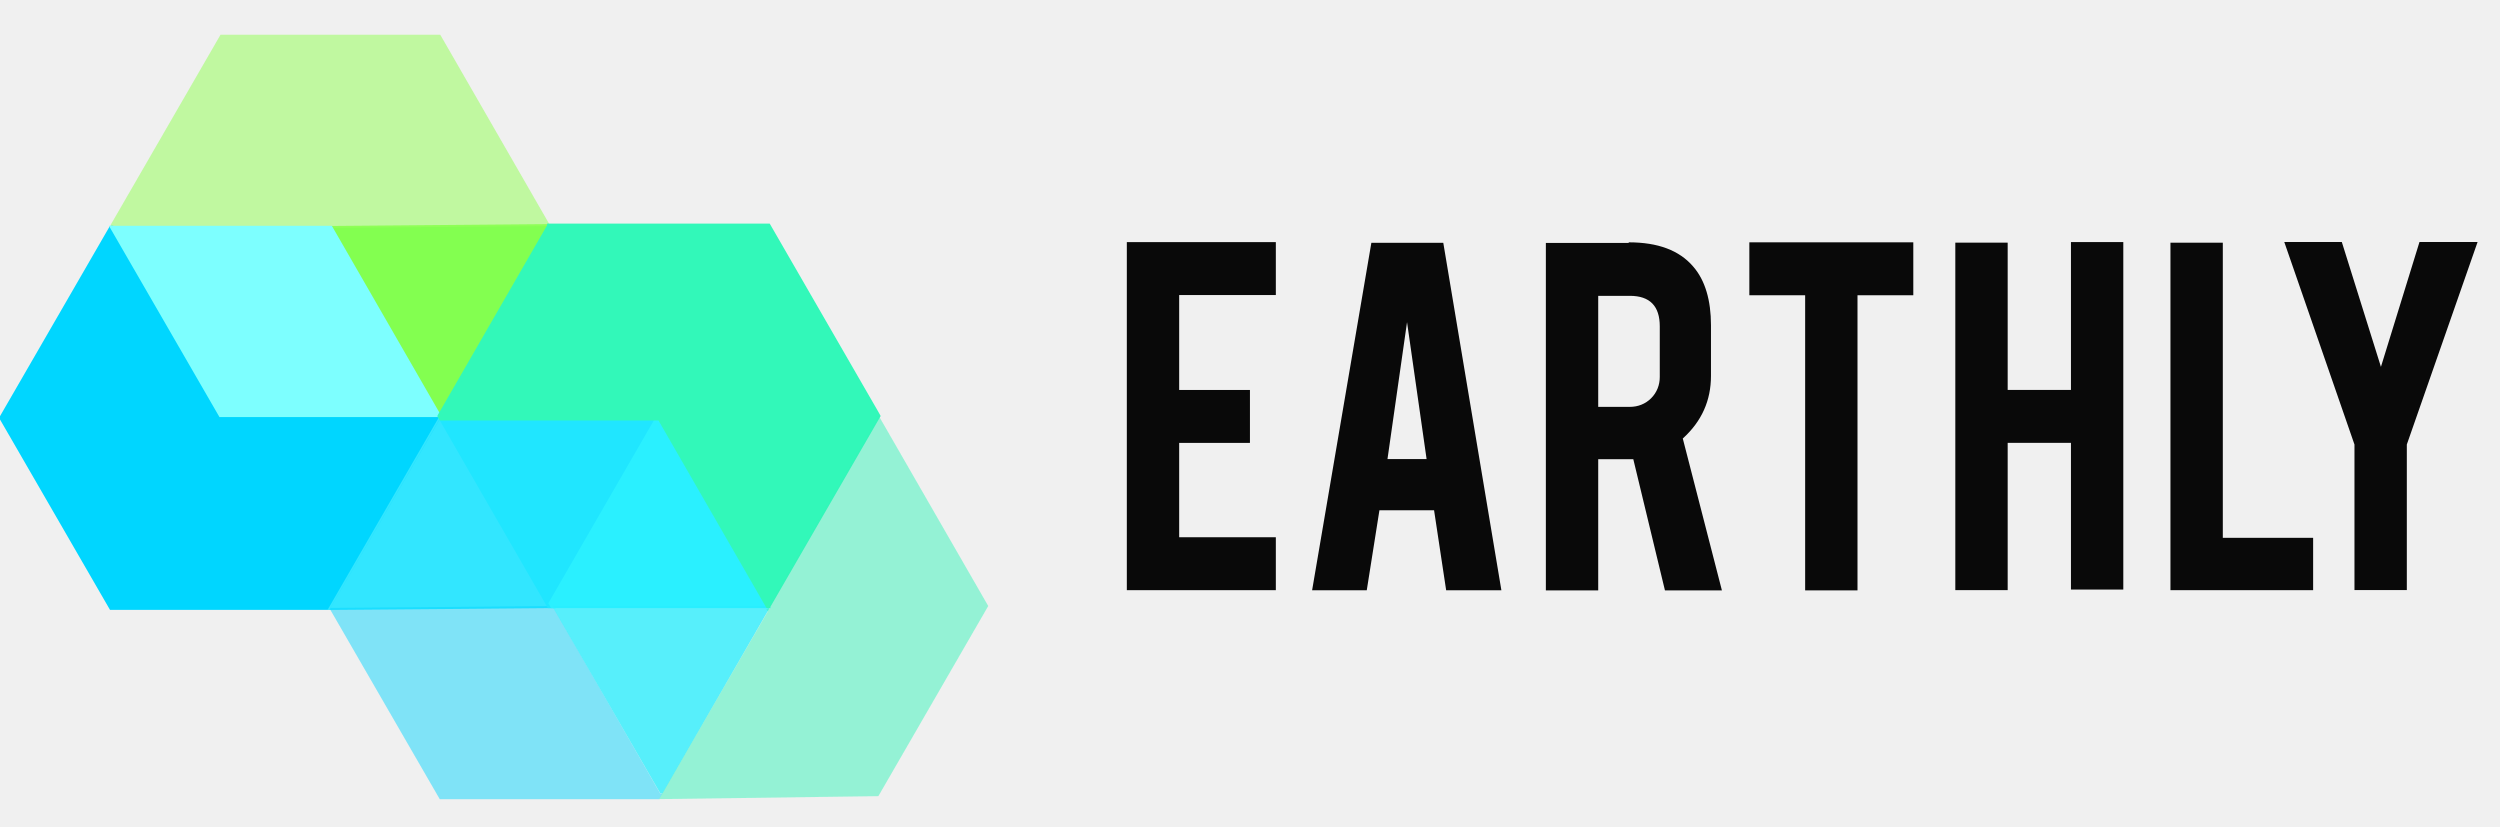
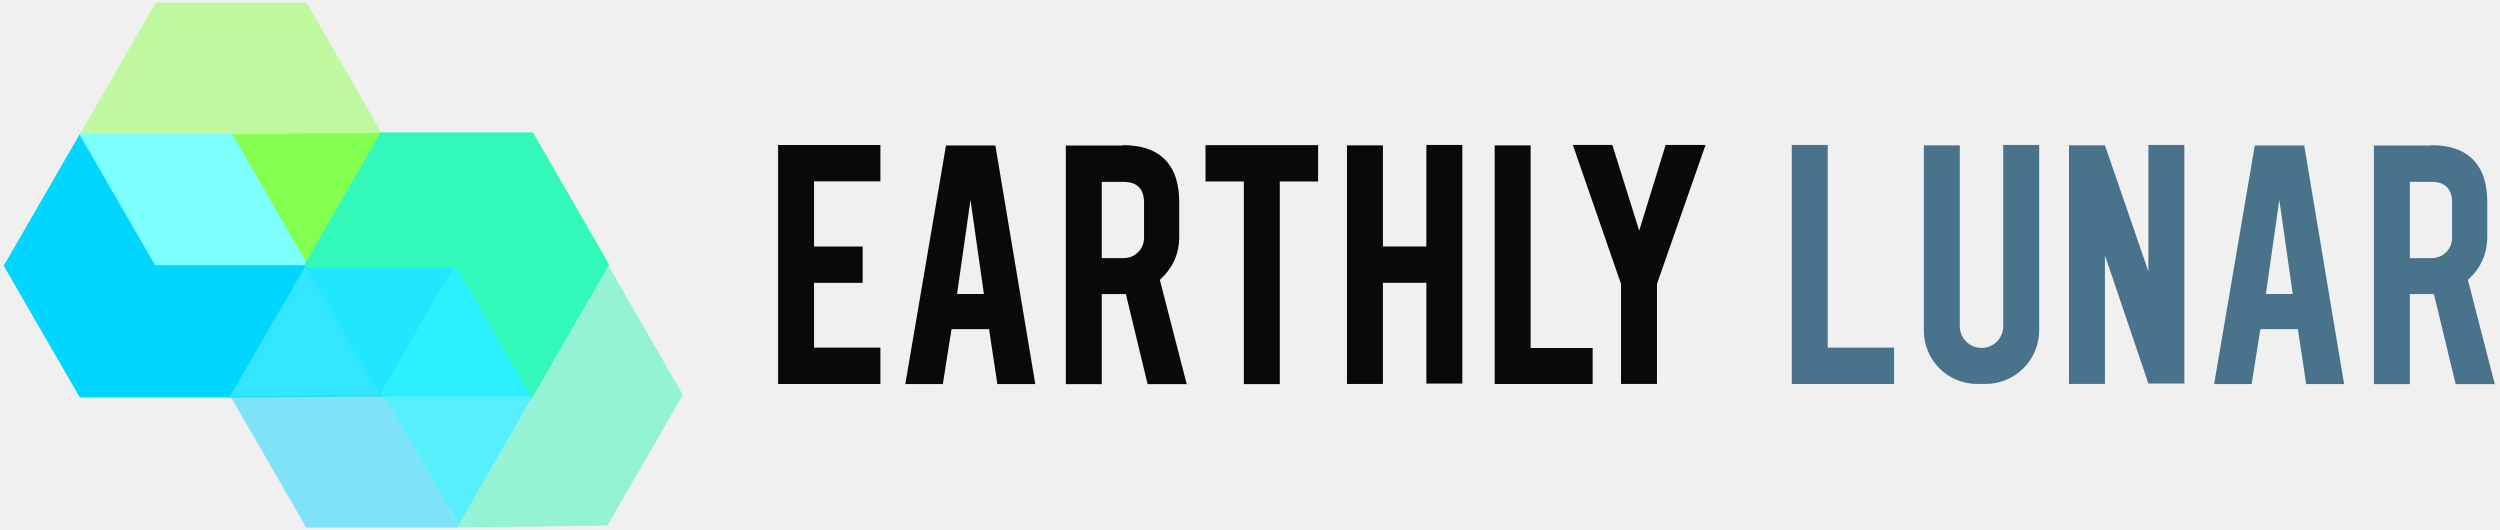
- <svg xmlns="http://www.w3.org/2000/svg" xmlns:xlink="http://www.w3.org/1999/xlink" version="1.1" id="svg2" x="0px" y="0px" viewBox="0 0 901 298" style="enable-background:new 0 0 901 298;" xml:space="preserve">
-   <style type="text/css">
- 	.st0{fill:#83FF50;stroke:#83FF50;stroke-width:1;stroke-miterlimit:5.333;}
- 	.st1{opacity:0.83;clip-path:url(#SVGID_00000080895763411143063620000003946941406721728898_);}
- 	.st2{fill:#96FF5B;fill-opacity:0.647;}
- 	.st3{fill:#FFFFFF;}
- 	.st4{fill:#00D6FF;stroke:#00D6FF;stroke-width:1;stroke-miterlimit:5.333;}
- 	.st5{fill:#7DFFFF;stroke:#7DFFFF;stroke-width:1;stroke-miterlimit:5.333;}
- 	.st6{fill:#32E6FF;stroke:#32E6FF;stroke-width:1;stroke-miterlimit:5.333;}
- 	.st7{opacity:0.86;clip-path:url(#SVGID_00000122682779506278355710000011518640239278589079_);}
- 	.st8{fill:#00D5FF;fill-opacity:0.545;}
- 	.st9{fill:#20E6FF;stroke:#20E6FF;stroke-width:1;stroke-miterlimit:5.333;}
- 	.st10{fill:#2AF0FF;stroke:#2AF0FF;stroke-width:1;stroke-miterlimit:5.333;}
- 	.st11{opacity:0.95;clip-path:url(#SVGID_00000067935788216487674460000017756686234451421835_);}
- 	.st12{fill:#29EFFF;fill-opacity:0.8;}
- 	.st13{fill:#32F8B9;stroke:#32F8B9;stroke-width:1;stroke-miterlimit:5.333;}
- 	.st14{opacity:0.85;clip-path:url(#SVGID_00000162337586531770572300000000167629634986491300_);}
- 	.st15{fill:#32F6B8;fill-opacity:0.565;}
- 	.st16{fill:#090909;}
- </style>
-   <g id="g10" transform="matrix(1.333333,0,0,-1.333333,0,1333.333)">
-     <g id="g12" transform="translate(30.34981,938.922)">
-       <path id="path14" class="st0" d="M118,0L88.5-51.2h-0.2L59.1-0.5L118,0z" />
-     </g>
-     <g>
-       <g id="g18" transform="translate(-450.8685,387.3068)">
-         <g id="g24">
-           <g id="g26">
- 				</g>
-           <g id="g38">
-             <g>
-               <defs>
-                 <rect id="SVGID_1_" x="460.9" y="542.4" width="158.4" height="69.7" />
-               </defs>
-               <clipPath id="SVGID_00000174578530605239856790000016492496000338511018_">
-                 <use xlink:href="#SVGID_1_" style="overflow:visible;" />
-               </clipPath>
-               <g id="g36" style="opacity:0.83;clip-path:url(#SVGID_00000174578530605239856790000016492496000338511018_);">
-                 <g id="g34" transform="translate(481.4741,551.9014)">
-                   <path id="path32" class="st2" d="M118,0l-0.1-0.2h-0.1l0-0.1l-59-0.5l0,0.1H-0.3L-0.7,0          L29,51.4h59.4L118,0z" />
-                 </g>
-               </g>
-             </g>
-           </g>
-         </g>
+ <svg xmlns="http://www.w3.org/2000/svg" width="241" height="51" viewBox="0 0 241 51" fill="none">
+   <g clip-path="url(#clip0_4817_7760)">
+     <path d="M36.748 12.916L29.524 25.454H29.476L22.325 13.039L36.748 12.916Z" fill="#83FF50" stroke="#83FF50" stroke-width="0.245" stroke-miterlimit="5.333" />
+     <mask id="mask0_4817_7760" style="mask-type:luminance" maskUnits="userSpaceOnUse" x="2" y="-2" width="40" height="18">
+       <path d="M41.664 15.173H2.874V-1.896H41.664V15.173Z" fill="white" />
+     </mask>
+     <g mask="url(#mask0_4817_7760)">
+       <g opacity="0.83">
+         <path d="M36.809 12.846L36.784 12.895H36.76V12.919L22.312 13.042V13.017H7.839L7.741 12.846L15.014 0.259H29.56L36.809 12.846Z" fill="#96FF5B" fill-opacity="0.647" />
      </g>
    </g>
-     <g id="g40" transform="translate(30.48501,938.9972)">
-       <path id="path42" class="st3" d="M118,0L118,0L88.5-51.2h-0.1l29.5,51.2L118,0L118,0z" />
-     </g>
-     <g id="g44" transform="translate(1.01871,887.0588)">
-       <path id="path46" class="st4" d="M118,0l-0.1-0.2L88.3-51.4v0H29L-0.7,0L29,51.4h0.3L58.5,0.7    h59.1L118,0z" />
-     </g>
-     <g id="g48" transform="translate(0.6076102,887.7658)">
-       <path id="path50" class="st5" d="M118,0H59L29.7,50.7h59.1L118,0z" />
-     </g>
-     <g id="g52" transform="translate(30.78631,836.925)">
-       <path id="path54" class="st6" d="M118,0l0.5-0.8h-0.9L95.1-1L58.6-1.3l29.6,51.2h58.7L118,0z" />
-     </g>
-     <g id="g56" transform="translate(-450.8685,387.3068)">
-       <g>
-         <g id="g58">
-           <g id="g64">
-             <g id="g66">
- 					</g>
-             <g id="g78">
-               <g>
-                 <defs>
-                   <rect id="SVGID_00000113349542533246887100000016756461507466418367_" x="525" y="379.5" width="119.9" height="137.2" />
-                 </defs>
-                 <clipPath id="SVGID_00000052812051687137078050000006255378118721314435_">
-                   <use xlink:href="#SVGID_00000113349542533246887100000016756461507466418367_" style="overflow:visible;" />
-                 </clipPath>
-                 <g id="g76" style="opacity:0.86;clip-path:url(#SVGID_00000052812051687137078050000006255378118721314435_);">
-                   <g id="g74" transform="translate(511.9336,398.1758)">
-                     <path id="path72" class="st8" d="M118,0l-0.9-1.5H57.8L28.1,49.9l0.1,0.2v0l29.6,51.2           h0.1L28.3,50.2l36.5,0.3l22.6,0.2h0.9L117.4,0H118z" />
-                   </g>
-                 </g>
-               </g>
-             </g>
-           </g>
-         </g>
+     <path d="M36.782 12.897L29.558 25.435H29.533L36.757 12.897H36.782Z" fill="white" />
+     <path d="M29.567 25.616L29.542 25.665L22.294 38.203H7.772L0.499 25.616L7.772 13.029H7.846L14.996 25.445H29.469L29.567 25.616Z" fill="#00D6FF" stroke="#00D6FF" stroke-width="0.245" stroke-miterlimit="5.333" />
+     <path d="M29.464 25.443H15.016L7.841 13.028H22.313L29.464 25.443Z" fill="#7DFFFF" stroke="#7DFFFF" stroke-width="0.245" stroke-miterlimit="5.333" />
+     <path d="M36.857 37.893L36.979 38.089H36.759L31.249 38.138L22.311 38.212L29.559 25.674H43.934L36.857 37.893Z" fill="#32E6FF" stroke="#32E6FF" stroke-width="0.245" stroke-miterlimit="5.333" />
+     <mask id="mask1_4817_7760" style="mask-type:luminance" maskUnits="userSpaceOnUse" x="18" y="21" width="30" height="35">
+       <path d="M47.934 55.065H18.572V21.467H47.934V55.065Z" fill="white" />
+     </mask>
+     <g mask="url(#mask1_4817_7760)">
+       <g opacity="0.86">
+         <path d="M44.269 50.491L44.048 50.859H29.527L22.254 38.272L22.278 38.223L29.527 25.685H29.551L22.303 38.198L31.241 38.125L36.776 38.076H36.996L44.122 50.491H44.269Z" fill="#00D5FF" fill-opacity="0.545" />
      </g>
    </g>
-     <g id="g80" transform="translate(30.78631,836.925)">
-       <path id="path82" class="st9" d="M118,0l0.5-0.8h-0.9L88.4,49.9h58.5L118,0z" />
-     </g>
-     <g id="g84" transform="translate(89.47871,836.1281)">
-       <path id="path86" class="st10" d="M118,0H59.8l-0.5,0.8l28.8,49.9h0.6L118,0z" />
-     </g>
-     <g id="g88" transform="translate(-450.8685,387.3068)">
-       <g>
-         <g id="g90">
-           <g id="g96">
-             <g id="g98">
- 					</g>
-             <g id="g110">
-               <g>
-                 <defs>
-                   <rect id="SVGID_00000083069750939687145980000010640198437501922177_" x="590.4" y="389.7" width="78.2" height="67.5" />
-                 </defs>
-                 <clipPath id="SVGID_00000070800203215072149570000016036056325378891696_">
-                   <use xlink:href="#SVGID_00000083069750939687145980000010640198437501922177_" style="overflow:visible;" />
-                 </clipPath>
-                 <g id="g108" style="opacity:0.95;clip-path:url(#SVGID_00000070800203215072149570000016036056325378891696_);">
-                   <g id="g106" transform="translate(540.7529,448.1143)">
-                     <path id="path104" class="st12" d="M118,0L89.2-49.9h-0.6L59.4,0.7h58.2L118,0z" />
-                   </g>
-                 </g>
-               </g>
-             </g>
-           </g>
-         </g>
+     <path d="M36.856 37.894L36.978 38.089H36.758L29.607 25.674H43.933L36.856 37.894Z" fill="#20E6FF" stroke="#20E6FF" stroke-width="0.245" stroke-miterlimit="5.333" />
+     <path d="M51.228 38.088H36.976L36.853 37.892L43.906 25.673H44.053L51.228 38.088Z" fill="#2AF0FF" stroke="#2AF0FF" stroke-width="0.245" stroke-miterlimit="5.333" />
+     <mask id="mask2_4817_7760" style="mask-type:luminance" maskUnits="userSpaceOnUse" x="34" y="36" width="20" height="17">
+       <path d="M53.739 52.566H34.589V36.036H53.739V52.566Z" fill="white" />
+     </mask>
+     <g mask="url(#mask2_4817_7760)">
+       <g opacity="0.95">
+         <path d="M51.325 38.262L44.273 50.481H44.126L36.976 38.09H51.227L51.325 38.262Z" fill="#29EFFF" fill-opacity="0.8" />
      </g>
    </g>
-     <g id="g112" transform="translate(119.4713,887.5548)">
-       <path id="path114" class="st13" d="M118,0L88.3-51.4H88L58.8-0.7H-0.3L-0.7,0l0.1,0.2l29.5,51.2    l0,0.1h59.4l29.2-50.6L118,0z" />
-     </g>
-     <g id="g116" transform="translate(-450.8685,387.3068)">
-       <g>
-         <g id="g118">
-           <g id="g124">
-             <g id="g126">
- 					</g>
-             <g id="g138">
-               <g>
-                 <defs>
-                   <rect id="SVGID_00000118398134125535155890000007193991426162861722_" x="614.2" y="379.5" width="118.7" height="138.1" />
-                 </defs>
-                 <clipPath id="SVGID_00000031928815844511343390000001499846702564364928_">
-                   <use xlink:href="#SVGID_00000118398134125535155890000007193991426162861722_" style="overflow:visible;" />
-                 </clipPath>
-                 <g id="g136" style="opacity:0.85;clip-path:url(#SVGID_00000031928815844511343390000001499846702564364928_);">
-                   <g id="g134" transform="translate(599.9912,448.8926)">
-                     <path id="path132" class="st15" d="M118,0L88.3-51.4L29-52.2L58.4-1.5L58-0.8h0.3           L88,50.6l-0.5,0.8h0.9L118,0z" />
-                   </g>
-                 </g>
-               </g>
-             </g>
-           </g>
-         </g>
+     <path d="M58.572 25.495L51.3 38.082H51.226L44.075 25.666H29.603L29.505 25.495L29.529 25.446L36.753 12.908V12.883H51.3L58.45 25.274L58.572 25.495Z" fill="#32F8B9" stroke="#32F8B9" stroke-width="0.245" stroke-miterlimit="5.333" />
+     <mask id="mask3_4817_7760" style="mask-type:luminance" maskUnits="userSpaceOnUse" x="40" y="21" width="30" height="35">
+       <path d="M69.481 55.065H40.413V21.246H69.481V55.065Z" fill="white" />
+     </mask>
+     <g mask="url(#mask3_4817_7760)">
+       <g opacity="0.85">
+         <path d="M65.831 38.072L58.558 50.659L44.036 50.855L51.236 38.439L51.138 38.267H51.211L58.484 25.68L58.362 25.485H58.582L65.831 38.072Z" fill="#32F6B8" fill-opacity="0.565" />
      </g>
    </g>
-     <g id="g140" transform="matrix(1.555031,0,0,1.555031,186.5541,840.4765)">
-       <path id="path142" class="st16" d="M75.9,0v60.5h25.9v-9.2H85V34.8h12.3v-9.2H85V9.2h16.8V0    H75.9z" />
-     </g>
-     <g id="g144" transform="matrix(1.555031,0,0,1.555031,262.295,912.919)">
-       <path id="path146" class="st16" d="M75.9,0l-3.4-23.8h6.8L75.9,0z M71.1-32.7l-2.2-13.9h-9.5    l10.3,60.4h12.5l10.1-60.4h-9.6l-2.1,13.9H71.1z" />
-     </g>
-     <g id="g156" transform="matrix(1.555031,0,0,1.555031,330.61,911.7938)">
-       <path id="path158" class="st16" d="M75.9,0c0,3.5-1.7,5.3-5.2,5.3h-5.5v-19.3h5.5    c1.4,0,2.7,0.5,3.7,1.5c1,1,1.5,2.3,1.5,3.7V0z M70.5,14.6c5.1,0,8.8-1.4,11.2-4.2c2.1-2.4,3.1-5.9,3.1-10.2v-8.8    c0-4.3-1.6-7.9-4.9-10.9l6.8-26.4h-9.9l-5.5,22.8h-0.8h-5.3v-22.8h-9.1v60.4H70.5z" />
-     </g>
-     <g id="g160" transform="matrix(1.555031,0,0,1.555031,369.905,920.1931)">
-       <path id="path162" class="st16" d="M75.9,0h-9.7v9.2h28.5V0H85v-51.3h-9.1V0z" />
-     </g>
-     <g id="g164" transform="matrix(1.555031,0,0,1.555031,424.6469,880.2968)">
-       <path id="path166" class="st16" d="M75.9,0v-25.6h-9.1v60.4h9.1V9.2h11v25.7H96v-60.4h-9.1V0    H75.9z" />
-     </g>
-     <g id="g168" transform="matrix(1.555031,0,0,1.555031,507.2124,840.4765)">
-       <path id="path170" class="st16" d="M75.9,0H51.1v60.4h9.1V9.1h15.7V0z" />
-     </g>
-     <g id="g172" transform="matrix(1.555031,0,0,1.555031,518.3862,879.8474)">
-       <path id="path174" class="st16" d="M75.9,0L63.7,35.2h10l6.8-21.7l6.7,21.7h10.1L85,0v-25.3    h-9.1V0z" />
-     </g>
  </g>
+   <path d="M75.009 37.016V13.977H84.871V17.48H78.474V23.764H83.158V27.267H78.474V33.512H84.871V37.016H75.009Z" fill="#090909" />
+   <path d="M93.555 19.276L92.26 28.339H94.849L93.555 19.276ZM91.727 31.728L90.889 37.021H87.272L91.194 14.021H95.954L99.8 37.021H96.144L95.344 31.728H91.727Z" fill="#090909" />
+   <path d="M110.286 19.551C110.286 18.218 109.639 17.533 108.306 17.533H106.211V24.882H108.306C108.839 24.882 109.334 24.692 109.715 24.311C110.096 23.93 110.286 23.435 110.286 22.902V19.551ZM108.23 13.992C110.172 13.992 111.581 14.525 112.495 15.591C113.294 16.505 113.675 17.837 113.675 19.475V22.826C113.675 24.463 113.066 25.834 111.809 26.977L114.399 37.03H110.629L108.534 28.348H108.23H106.211V37.03H102.746V14.03H108.23V13.992Z" fill="#090909" />
+   <path d="M119.906 17.494H116.212V13.991H127.065V17.494H123.371V37.029H119.906V17.494Z" fill="#090909" />
+   <path d="M133.314 27.264V37.013H129.849V14.012H133.314V23.761H137.503V13.974H140.968V36.975H137.503V27.264H133.314Z" fill="#090909" />
+   <path d="M153.531 37.016H144.087V14.015H147.552V33.55H153.531V37.016Z" fill="#090909" />
+   <path d="M156.267 27.374L151.621 13.97H155.429L158.019 22.233L160.57 13.97H164.416L159.732 27.374V37.008H156.267V27.374Z" fill="#090909" />
+   <path d="M236.383 19.551C236.383 18.218 235.735 17.533 234.402 17.533H232.308V24.882H234.402C234.936 24.882 235.431 24.692 235.811 24.311C236.192 23.93 236.383 23.435 236.383 22.902V19.551ZM234.326 13.992C236.268 13.992 237.677 14.525 238.591 15.591C239.391 16.505 239.772 17.837 239.772 19.475V22.826C239.772 24.463 239.162 25.834 237.906 26.977L240.495 37.03H236.725L234.631 28.348H234.326H232.308V37.03H228.843V14.03H234.326V13.992Z" fill="#49728B" />
+   <path d="M219.726 19.276L218.431 28.339H221.02L219.726 19.276ZM217.898 31.728L217.06 37.021H213.442L217.365 14.021H222.125L225.971 37.021H222.315L221.515 31.728H217.898Z" fill="#49728B" />
+   <path d="M202.916 24.61V37.013H199.451V14.012H202.916L207.105 26.157V13.974H210.571V36.975H207.105L202.916 24.61Z" fill="#49728B" />
+   <path d="M190.593 37.013C187.758 37.013 185.459 34.714 185.459 31.878V14.012H188.924V31.446C188.924 32.603 189.862 33.541 191.019 33.541C192.175 33.541 193.113 32.603 193.113 31.446V13.974H196.578V31.84C196.578 34.682 194.286 36.992 191.444 37.013H190.593Z" fill="#49728B" />
+   <path d="M172.726 37.016V13.977H176.191V17.48V23.764V27.267V33.512H182.588V37.016H172.726Z" fill="#49728B" />
+   <defs>
+     <clipPath id="clip0_4817_7760">
+       <rect width="69" height="51" fill="white" />
+     </clipPath>
+   </defs>
</svg>
